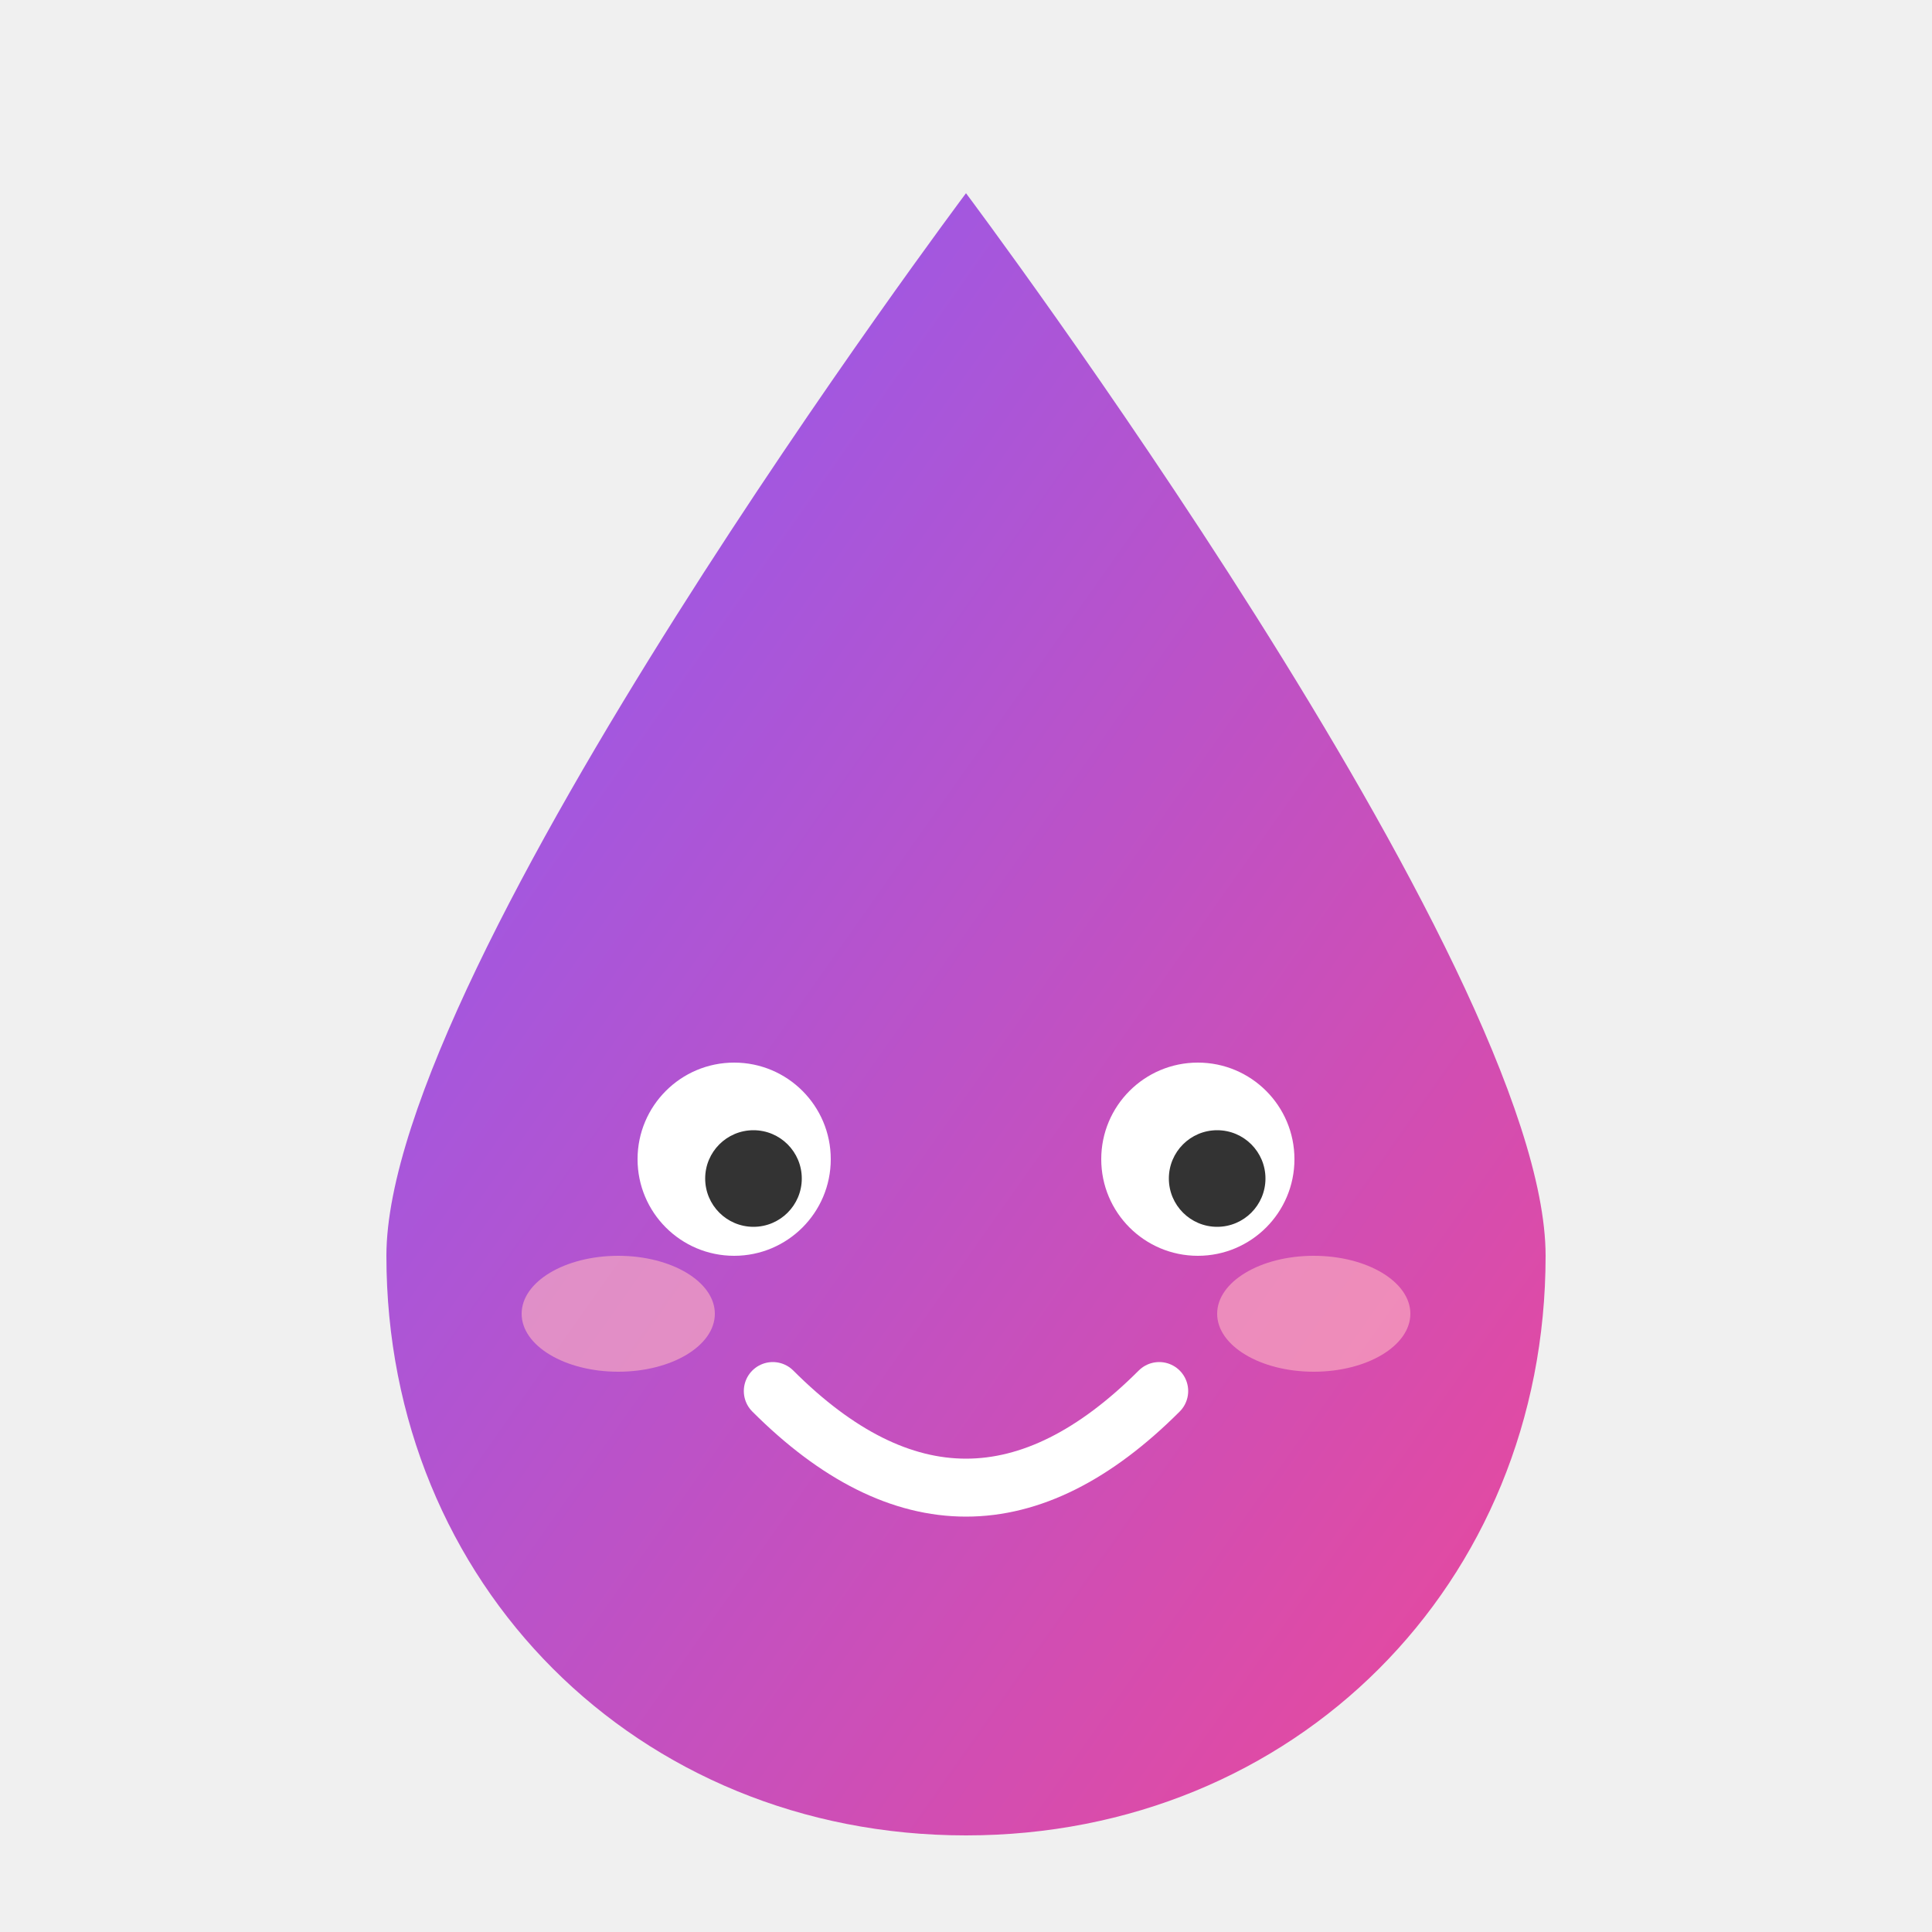
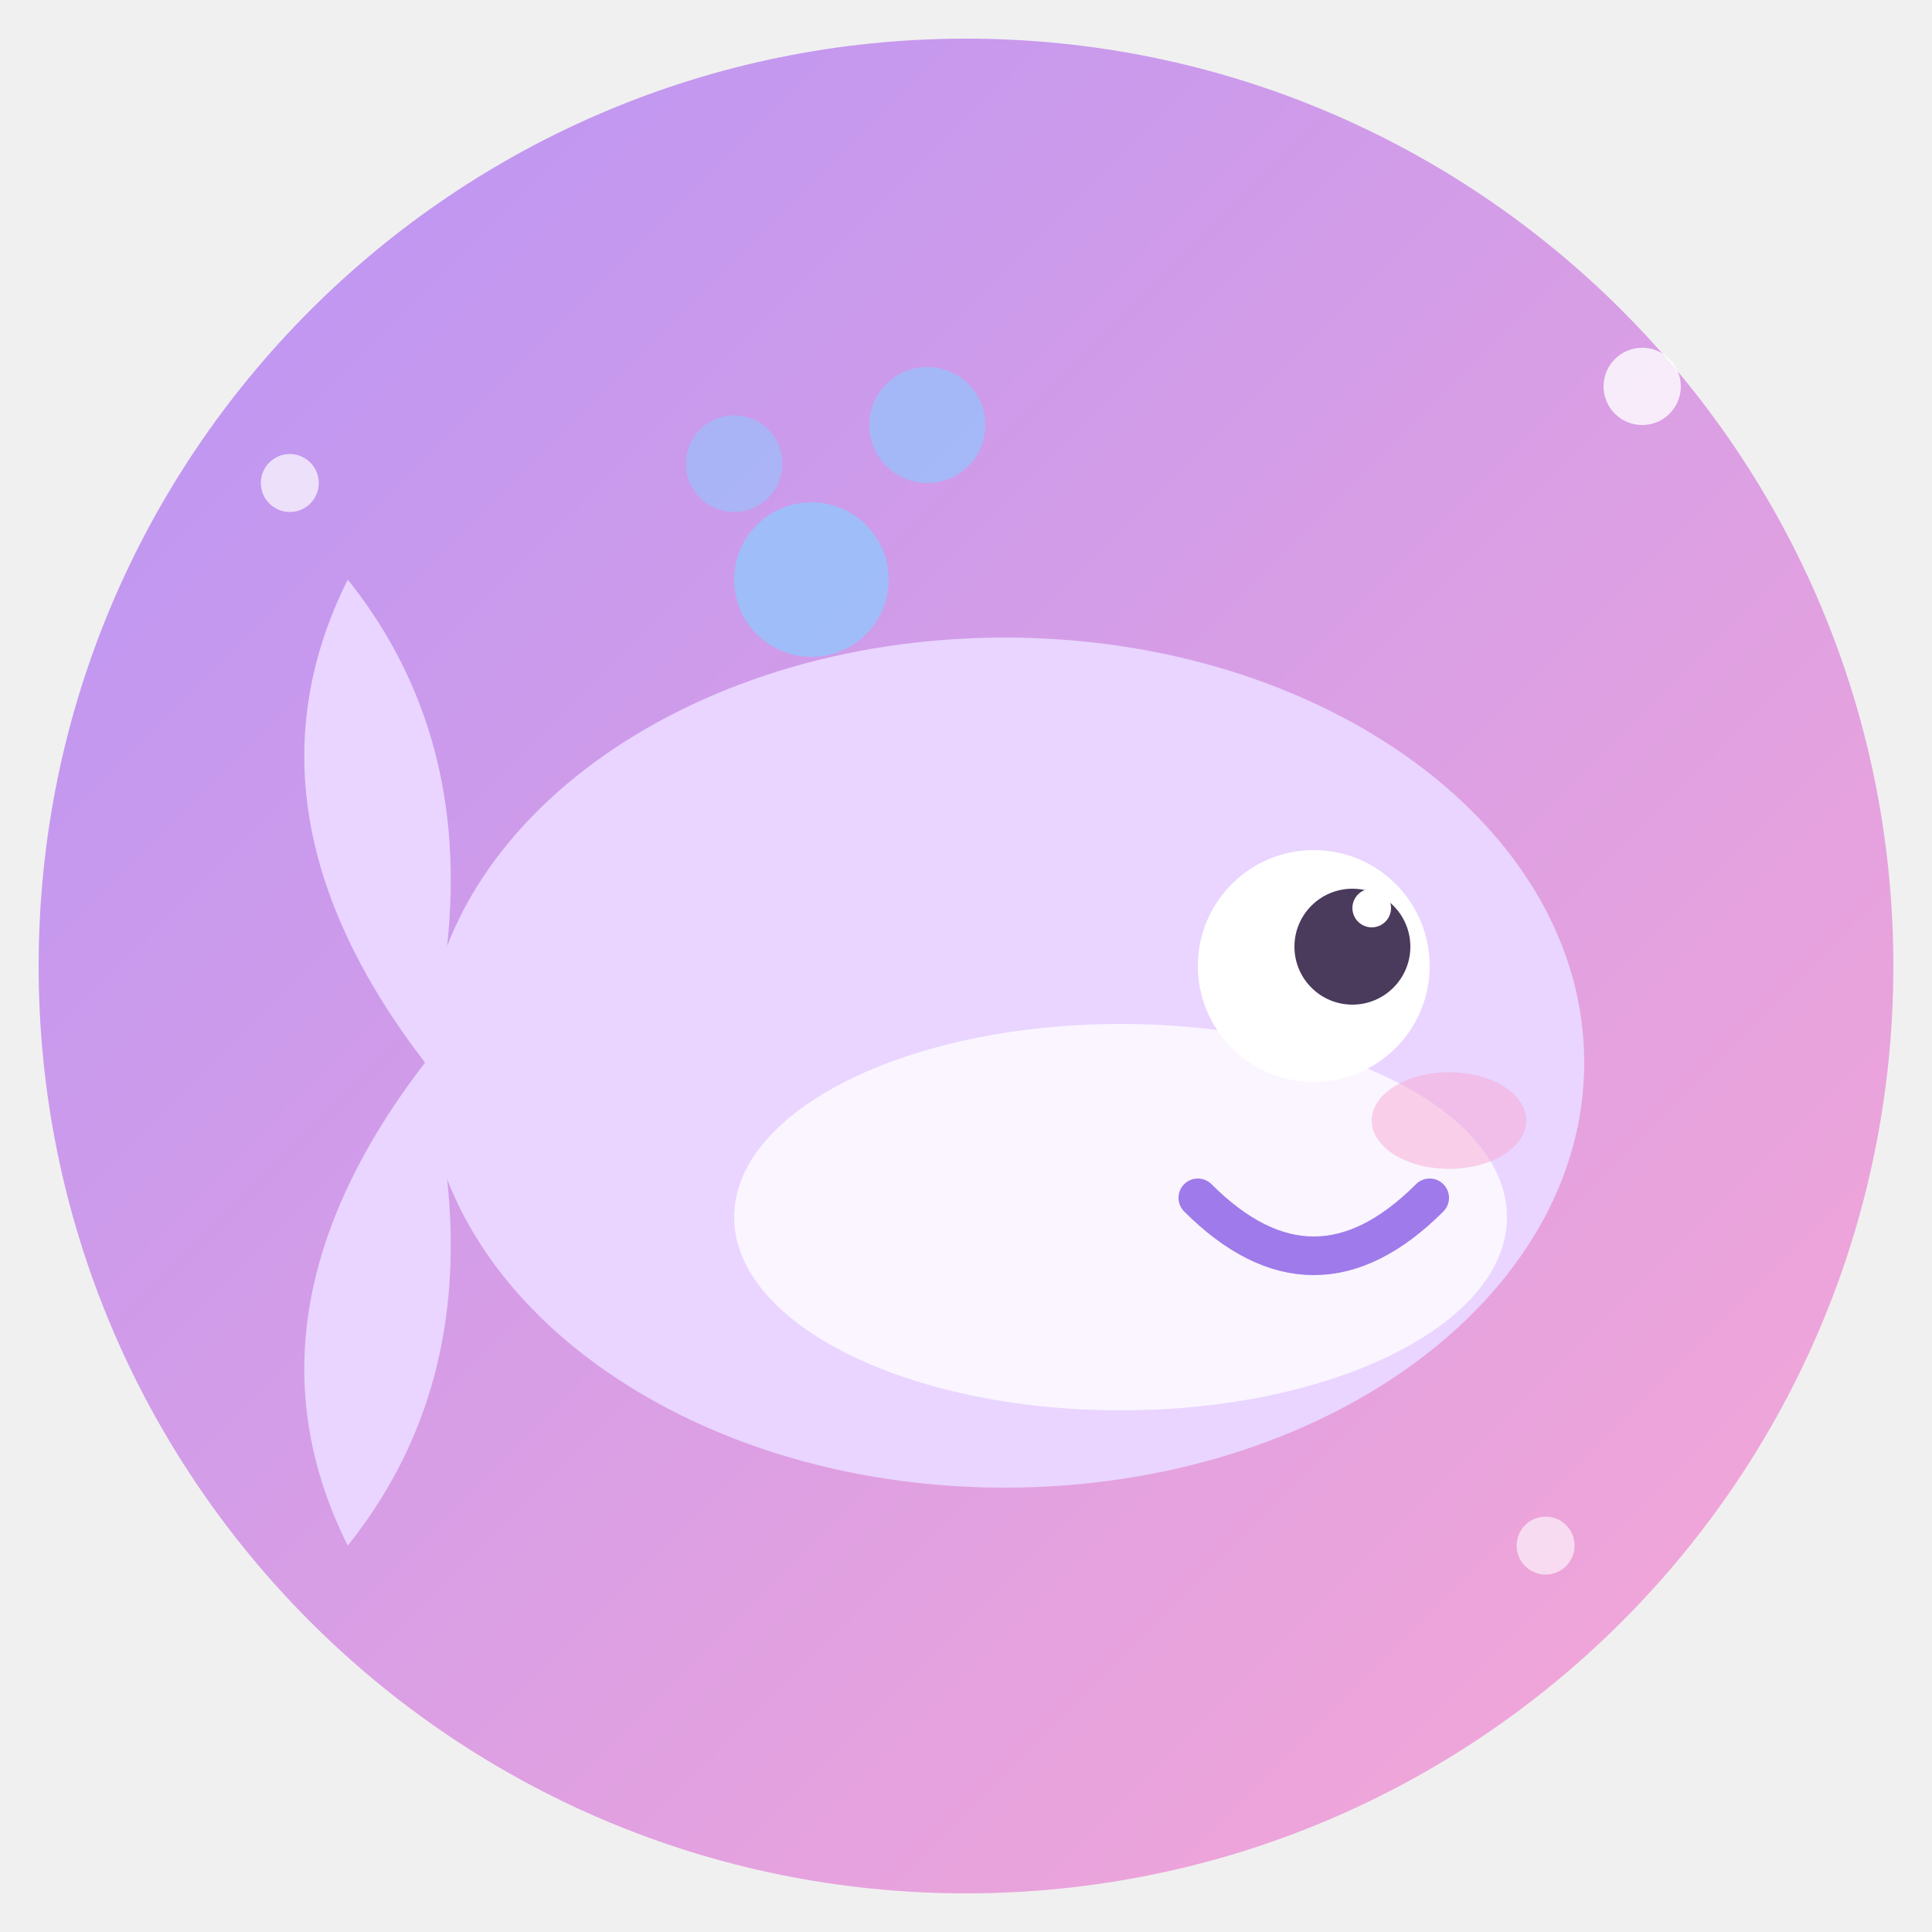
<svg xmlns="http://www.w3.org/2000/svg" viewBox="0 0 100 100">
  <defs>
    <linearGradient id="grad" x1="0%" y1="0%" x2="100%" y2="100%">
-       <stop offset="0%" style="stop-color:#8b5cf6;stop-opacity:1" />
-       <stop offset="100%" style="stop-color:#ec4899;stop-opacity:1" />
+       <stop offset="0%" style="stop-color:#b794f6;stop-opacity:1" />
+       <stop offset="100%" style="stop-color:#f9a8d4;stop-opacity:1" />
    </linearGradient>
  </defs>
-   <path d="M50 10 C50 10 20 50 20 65 C20 82 33 95 50 95 C67 95 80 82 80 65 C80 50 50 10 50 10 Z" fill="url(#grad)" />
-   <circle cx="38" cy="60" r="5" fill="white" />
-   <circle cx="62" cy="60" r="5" fill="white" />
-   <circle cx="39" cy="61" r="2.5" fill="#333" />
-   <circle cx="63" cy="61" r="2.5" fill="#333" />
-   <path d="M40 72 Q50 82 60 72" stroke="white" stroke-width="3" fill="none" stroke-linecap="round" />
-   <ellipse cx="32" cy="68" rx="5" ry="3" fill="rgba(255,182,193,0.6)" />
-   <ellipse cx="68" cy="68" rx="5" ry="3" fill="rgba(255,182,193,0.6)" />
+   <circle cx="50" cy="50" r="48" fill="url(#grad)" />
+   <ellipse cx="52" cy="55" rx="30" ry="22" fill="#e9d5ff" />
+   <path d="M22 55 Q12 42, 18 30 Q26 40, 22 55" fill="#e9d5ff" />
+   <path d="M22 55 Q12 68, 18 80 Q26 70, 22 55" fill="#e9d5ff" />
+   <ellipse cx="58" cy="63" rx="20" ry="10" fill="#faf5ff" />
+   <circle cx="68" cy="50" r="6" fill="white" />
+   <circle cx="70" cy="49" r="3" fill="#4a3a5c" />
+   <circle cx="71" cy="47" r="1" fill="white" />
+   <path d="M62 62 Q68 68 74 62" stroke="#9f7aea" stroke-width="2" fill="none" stroke-linecap="round" />
+   <ellipse cx="75" cy="58" rx="4" ry="2.5" fill="rgba(249,168,212,0.5)" />
+   <circle cx="42" cy="30" r="4" fill="#93c5fd" opacity="0.8" />
+   <circle cx="48" cy="22" r="3" fill="#93c5fd" opacity="0.7" />
+   <circle cx="38" cy="24" r="2.5" fill="#93c5fd" opacity="0.6" />
+   <circle cx="85" cy="20" r="2" fill="white" opacity="0.8" />
+   <circle cx="15" cy="25" r="1.5" fill="white" opacity="0.7" />
+   <circle cx="80" cy="80" r="1.5" fill="white" opacity="0.6" />
</svg>
